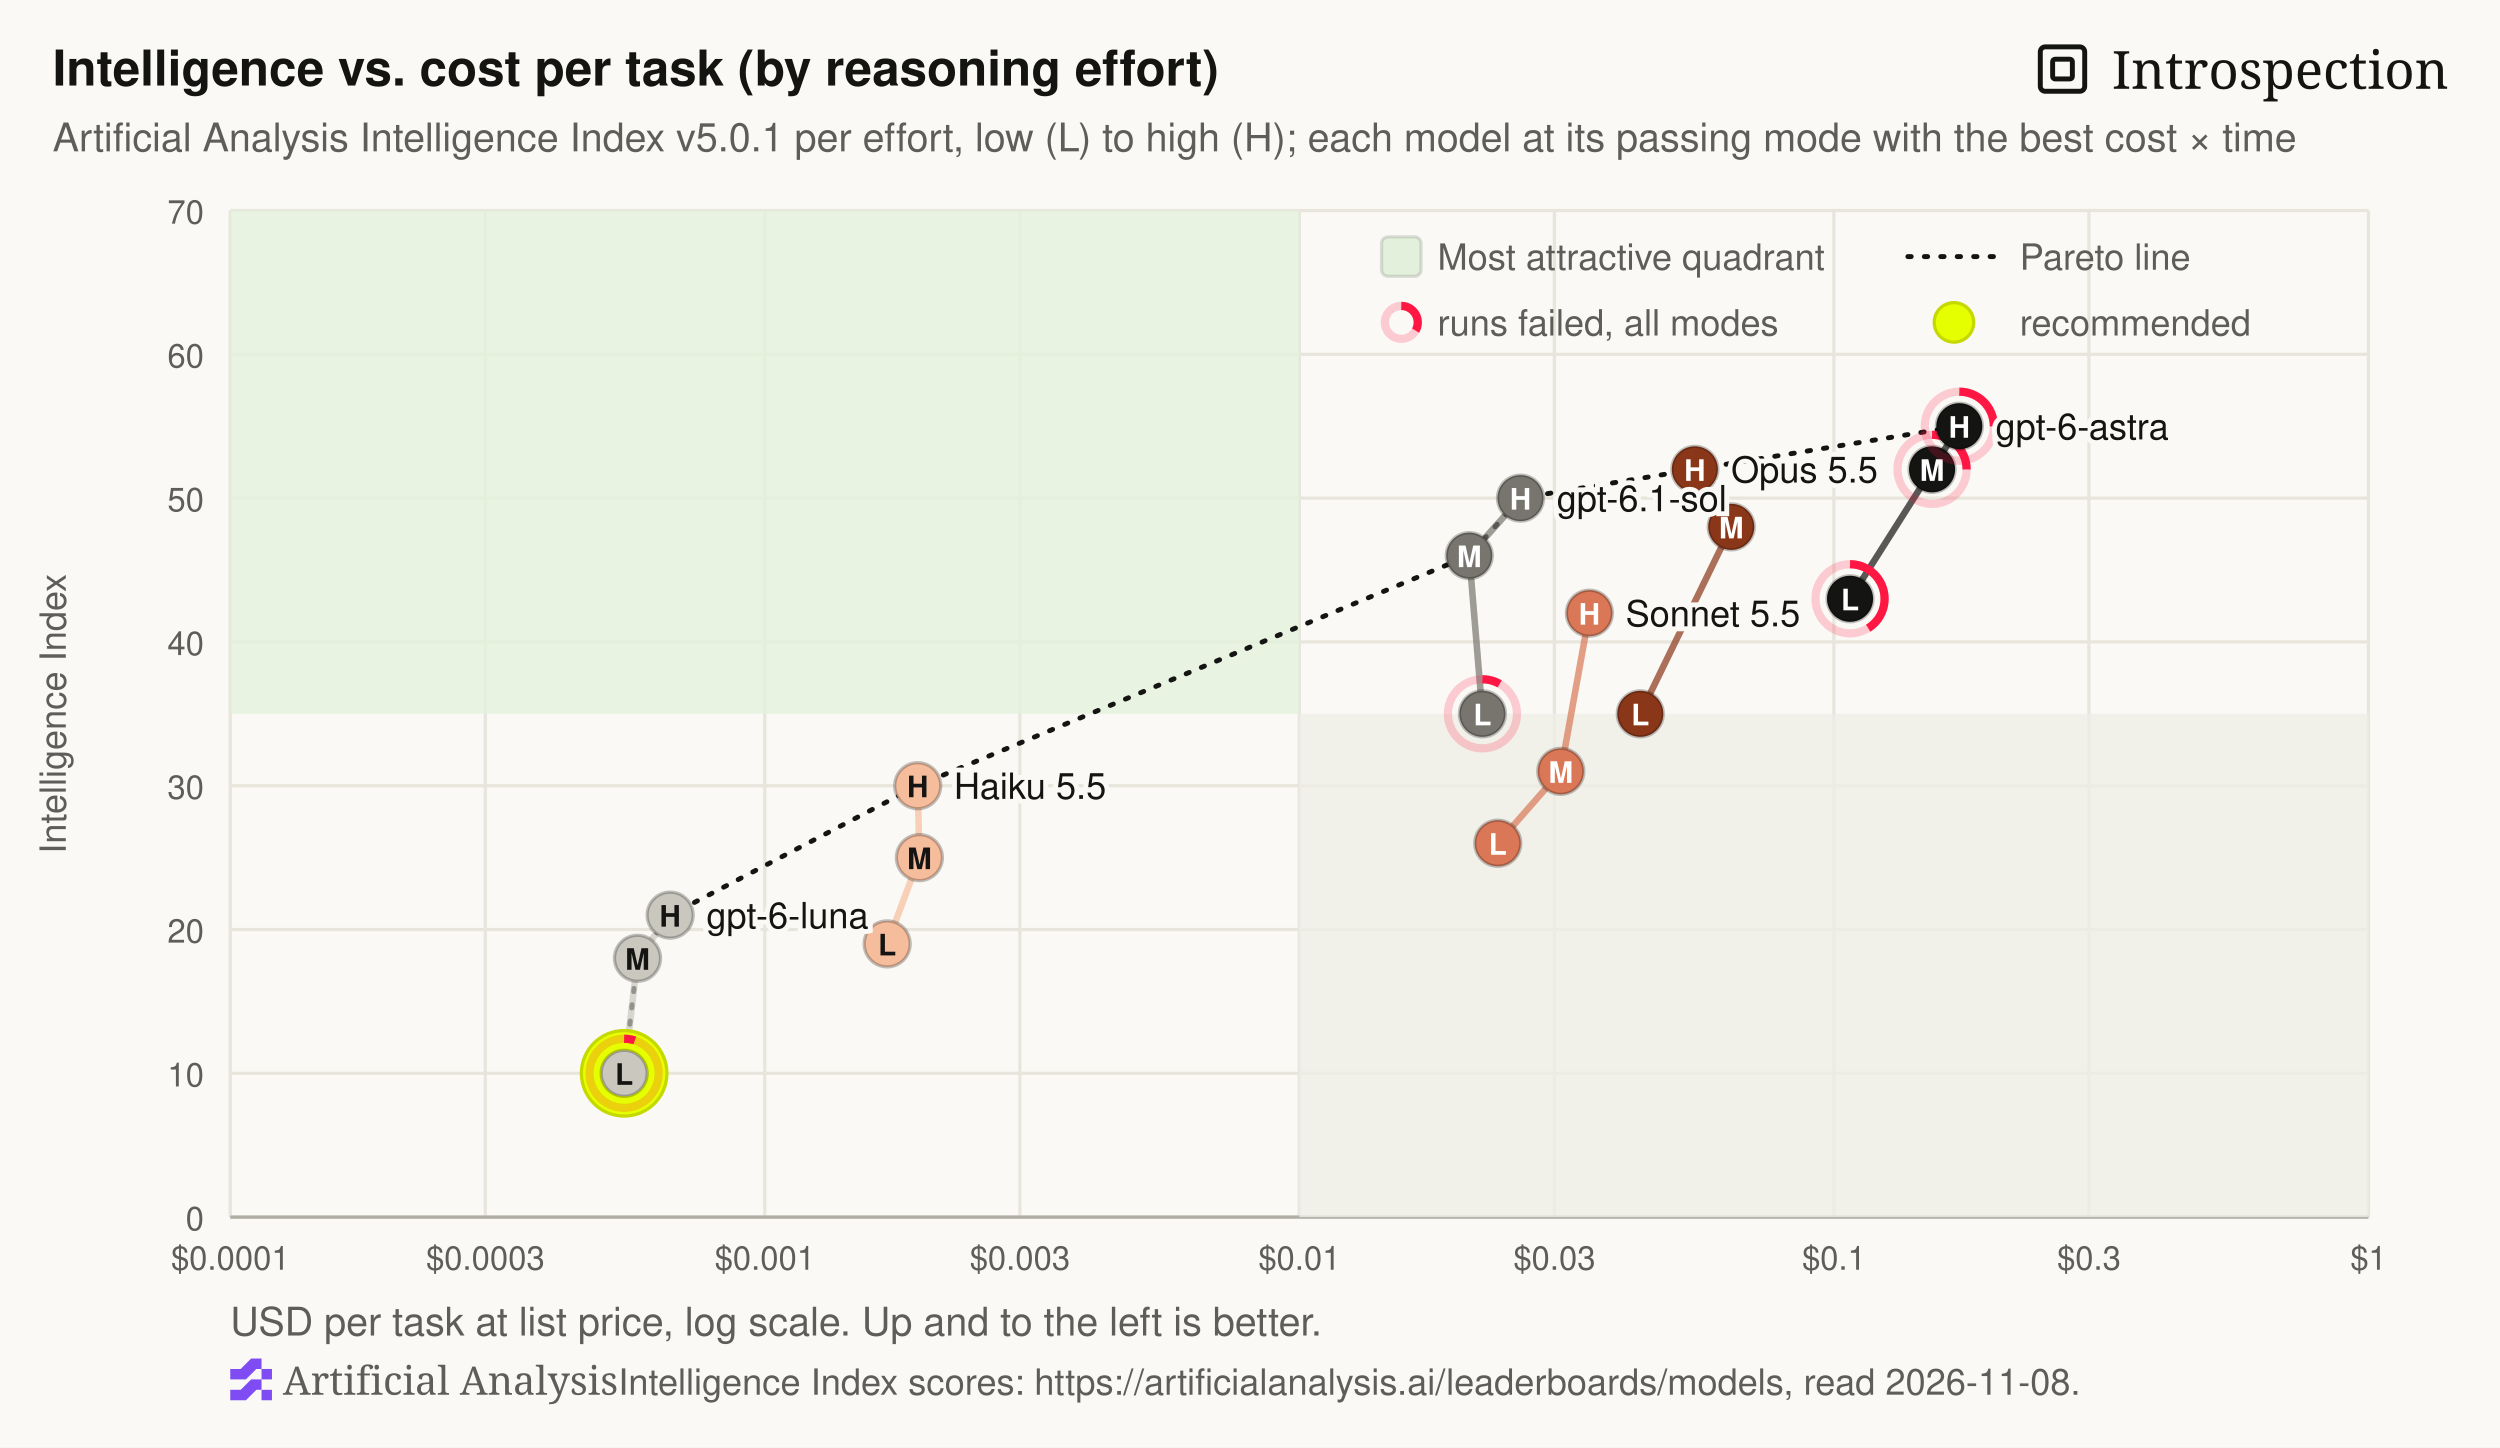
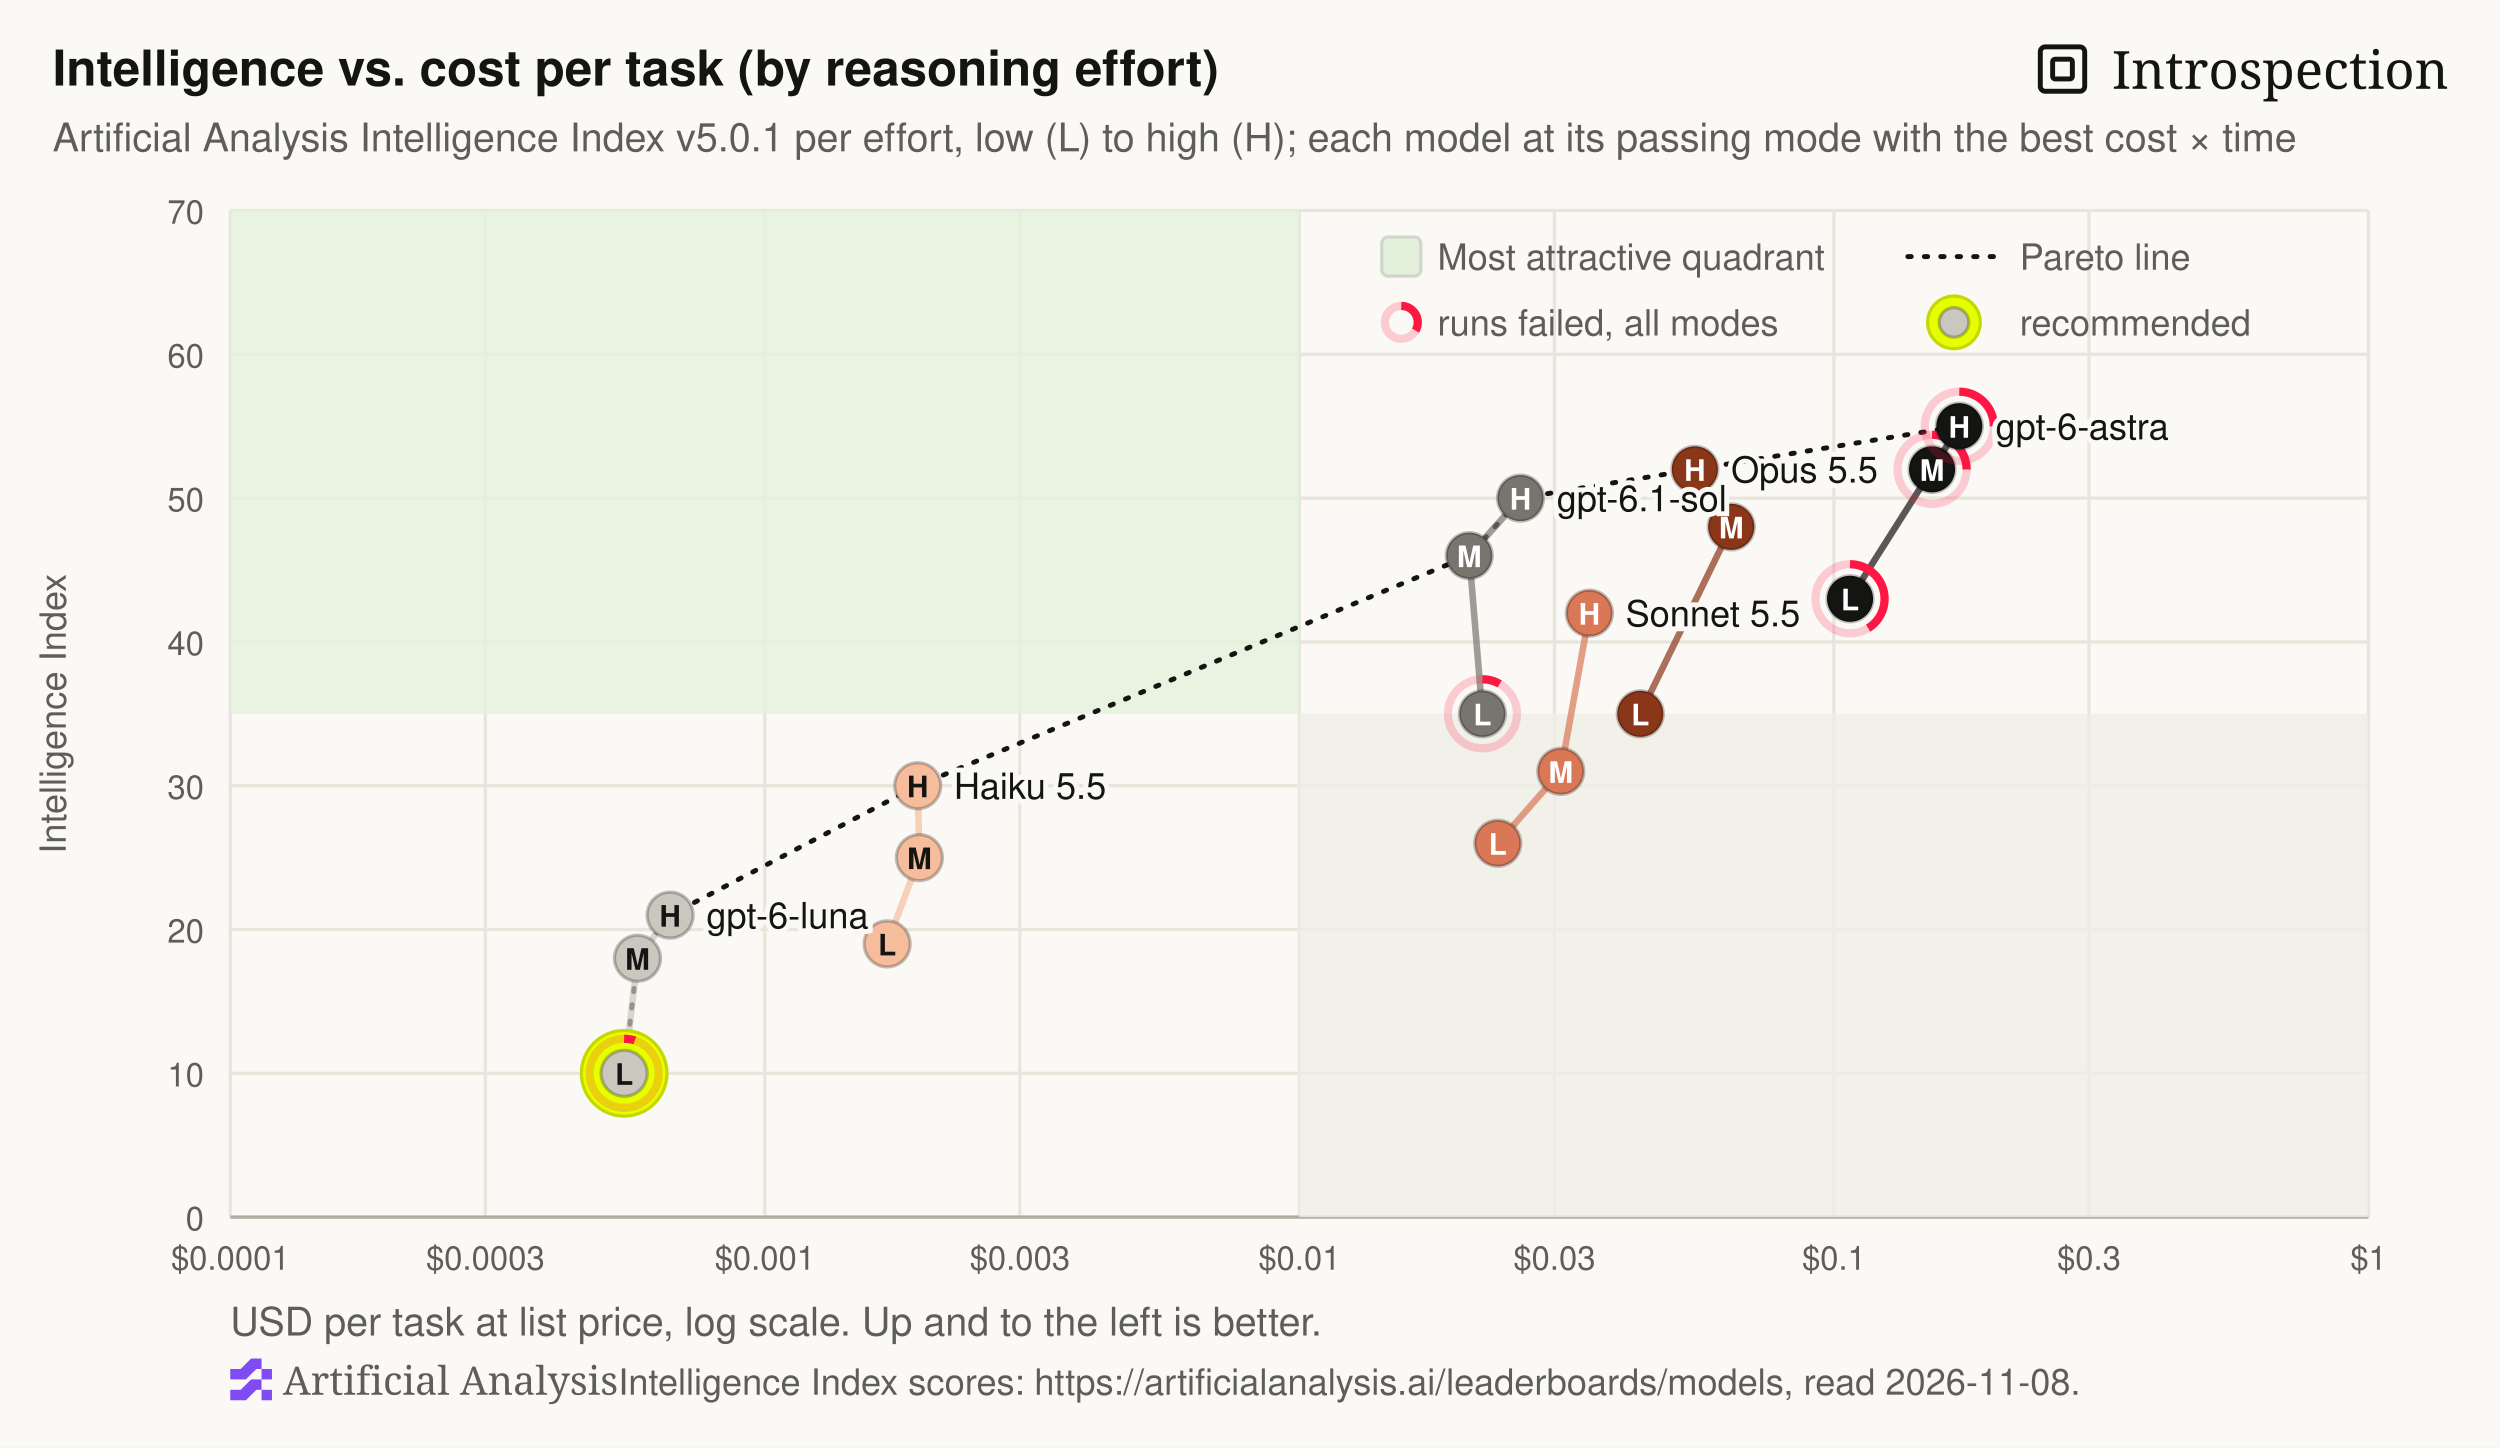
<svg xmlns="http://www.w3.org/2000/svg" width="760" height="440" viewBox="0 0 760 440" font-family="-apple-system, Segoe UI, Helvetica, Arial, sans-serif">
  <rect width="760" height="440" fill="#faf9f5" />
  <text x="16" y="26" font-size="15" font-weight="600" fill="#141413">Intelligence vs. cost per task (by reasoning effort)</text>
  <g transform="translate(618 12) scale(0.75)" fill="none" stroke="#141413" stroke-width="2" stroke-linecap="round" stroke-linejoin="round">
    <rect x="3" y="3" width="18" height="18" rx="2" />
    <rect x="8" y="8" width="8" height="8" rx="1" />
  </g>
  <text x="642" y="27" font-size="16" font-family="Georgia, serif" fill="#141413">Introspection</text>
  <text x="16" y="46" font-size="12" fill="#5e5d59">Artificial Analysis Intelligence Index v5.0.1 per effort, low (L) to high (H); each model at its passing mode with the best cost × time</text>
  <line x1="70" y1="370" x2="720" y2="370" stroke="#e8e6dc" />
  <text x="62" y="374" font-size="10" text-anchor="end" fill="#5e5d59">0</text>
  <line x1="70" y1="326.286" x2="720" y2="326.286" stroke="#e8e6dc" />
  <text x="62" y="330.286" font-size="10" text-anchor="end" fill="#5e5d59">10</text>
  <line x1="70" y1="282.571" x2="720" y2="282.571" stroke="#e8e6dc" />
  <text x="62" y="286.571" font-size="10" text-anchor="end" fill="#5e5d59">20</text>
  <line x1="70" y1="238.857" x2="720" y2="238.857" stroke="#e8e6dc" />
  <text x="62" y="242.857" font-size="10" text-anchor="end" fill="#5e5d59">30</text>
  <line x1="70" y1="195.143" x2="720" y2="195.143" stroke="#e8e6dc" />
  <text x="62" y="199.143" font-size="10" text-anchor="end" fill="#5e5d59">40</text>
  <line x1="70" y1="151.429" x2="720" y2="151.429" stroke="#e8e6dc" />
  <text x="62" y="155.429" font-size="10" text-anchor="end" fill="#5e5d59">50</text>
  <line x1="70" y1="107.714" x2="720" y2="107.714" stroke="#e8e6dc" />
  <text x="62" y="111.714" font-size="10" text-anchor="end" fill="#5e5d59">60</text>
  <line x1="70" y1="64" x2="720" y2="64" stroke="#e8e6dc" />
  <text x="62" y="68" font-size="10" text-anchor="end" fill="#5e5d59">70</text>
  <line x1="70" y1="64" x2="70" y2="370" stroke="#e8e6dc" />
  <text x="70" y="386" font-size="10" text-anchor="middle" fill="#5e5d59">$0.0001</text>
  <line x1="147.532" y1="64" x2="147.532" y2="370" stroke="#e8e6dc" />
  <text x="147.532" y="386" font-size="10" text-anchor="middle" fill="#5e5d59">$0.0003</text>
  <line x1="232.5" y1="64" x2="232.5" y2="370" stroke="#e8e6dc" />
  <text x="232.5" y="386" font-size="10" text-anchor="middle" fill="#5e5d59">$0.001</text>
  <line x1="310.032" y1="64" x2="310.032" y2="370" stroke="#e8e6dc" />
  <text x="310.032" y="386" font-size="10" text-anchor="middle" fill="#5e5d59">$0.003</text>
  <line x1="395" y1="64" x2="395" y2="370" stroke="#e8e6dc" />
  <text x="395" y="386" font-size="10" text-anchor="middle" fill="#5e5d59">$0.01</text>
  <line x1="472.532" y1="64" x2="472.532" y2="370" stroke="#e8e6dc" />
  <text x="472.532" y="386" font-size="10" text-anchor="middle" fill="#5e5d59">$0.03</text>
  <line x1="557.5" y1="64" x2="557.5" y2="370" stroke="#e8e6dc" />
  <text x="557.5" y="386" font-size="10" text-anchor="middle" fill="#5e5d59">$0.1</text>
  <line x1="635.032" y1="64" x2="635.032" y2="370" stroke="#e8e6dc" />
  <text x="635.032" y="386" font-size="10" text-anchor="middle" fill="#5e5d59">$0.3</text>
  <line x1="720" y1="64" x2="720" y2="370" stroke="#e8e6dc" />
  <text x="720" y="386" font-size="10" text-anchor="middle" fill="#5e5d59">$1</text>
  <line x1="70" y1="370" x2="720" y2="370" stroke="#b0aea5" />
  <rect x="70" y="64" width="325" height="153" fill="#e3f1dc" opacity="0.75" />
  <rect x="395" y="217" width="325" height="153" fill="#efede6" opacity="0.8" />
  <polyline points="189.742,326.286 193.801,291.314 203.726,278.2 278.987,238.857 446.656,168.914 462.229,151.429 515.238,142.686 595.637,129.571" fill="none" stroke="#141413" stroke-width="1.5" stroke-dasharray="1 4" stroke-linecap="round" />
  <rect x="420" y="72" width="12" height="12" rx="2" fill="#e3f1dc" stroke="#0000001f" />
  <text x="437" y="82" font-size="11" fill="#5e5d59">Most attractive quadrant</text>
  <line x1="580" y1="78" x2="608" y2="78" stroke="#141413" stroke-width="1.5" stroke-dasharray="1 4" stroke-linecap="round" />
  <text x="614" y="82" font-size="11" fill="#5e5d59">Pareto line</text>
  <circle cx="426" cy="98" r="5" fill="none" stroke="#ff174433" stroke-width="2.5" pointer-events="none" />
  <circle cx="426" cy="98" r="5" fill="none" stroke="#ff1744" stroke-width="2.5" stroke-dasharray="10.472 31.416" transform="rotate(-90 426 98)" pointer-events="none" />
  <text x="437" y="102" font-size="11" fill="#5e5d59">runs failed, all modes</text>
-   <circle cx="594" cy="98" r="6" fill="#e6ff00" stroke="#c5d900" />
+   <circle cx="594" cy="98" r="8" fill="#e6ff00" stroke="#c5d900" />
+   <circle cx="594" cy="98" r="4.5" fill="#c9c7be" stroke="#0000003d" />
  <text x="614" y="102" font-size="11" fill="#5e5d59">recommended</text>
  <polyline points="269.697,286.943 279.498,260.714 278.987,238.857" fill="none" stroke="#f6bd9d" stroke-width="2" opacity="0.7" />
  <polyline points="455.324,256.343 474.48,234.486 483.175,186.4" fill="none" stroke="#d97757" stroke-width="2" opacity="0.7" />
  <polyline points="498.648,217 526.301,160.171 515.238,142.686" fill="none" stroke="#8a3618" stroke-width="2" opacity="0.7" />
  <polyline points="189.742,326.286 193.801,291.314 203.726,278.2" fill="none" stroke="#c9c7be" stroke-width="2" opacity="0.7" />
  <polyline points="450.656,217 446.656,168.914 462.229,151.429" fill="none" stroke="#77756e" stroke-width="2" opacity="0.7" />
  <polyline points="562.413,182.029 587.347,142.686 595.637,129.571" fill="none" stroke="#141413" stroke-width="2" opacity="0.7" />
  <circle cx="189.742" cy="326.286" r="13" fill="#e6ff00" stroke="#c5d900" pointer-events="none" />
  <a href="https://artificialanalysis.ai/models/claude-haiku-5-5" target="_blank">
    <circle cx="269.697" cy="286.943" r="7" fill="#f6bd9d" stroke="#0000003d" />
  </a>
  <text x="269.697" y="290.443" font-size="9" font-weight="600" text-anchor="middle" pointer-events="none" fill="#141413">L</text>
  <a href="https://artificialanalysis.ai/models/claude-sonnet-5-5" target="_blank">
    <circle cx="455.324" cy="256.343" r="7" fill="#d97757" stroke="#0000003d" />
  </a>
  <text x="455.324" y="259.843" font-size="9" font-weight="600" text-anchor="middle" pointer-events="none" fill="#ffffff">L</text>
  <a href="https://artificialanalysis.ai/models/claude-opus-5-5" target="_blank">
    <circle cx="498.648" cy="217" r="7" fill="#8a3618" stroke="#0000003d" />
  </a>
  <text x="498.648" y="220.5" font-size="9" font-weight="600" text-anchor="middle" pointer-events="none" fill="#ffffff">L</text>
  <a href="https://artificialanalysis.ai/models/gpt-6-luna" target="_blank">
    <circle cx="189.742" cy="326.286" r="7" fill="#c9c7be" stroke="#0000003d" />
  </a>
  <circle cx="189.742" cy="326.286" r="10.5" fill="none" stroke="#ff174433" stroke-width="2.5" pointer-events="none" />
  <circle cx="189.742" cy="326.286" r="10.5" fill="none" stroke="#ff1744" stroke-width="2.5" stroke-dasharray="3.299 65.973" transform="rotate(-90 189.7421 326.2857)" pointer-events="none" />
  <text x="189.742" y="329.786" font-size="9" font-weight="600" text-anchor="middle" pointer-events="none" fill="#141413">L</text>
  <a href="https://artificialanalysis.ai/models/gpt-6-1-sol" target="_blank">
    <circle cx="450.656" cy="217" r="7" fill="#77756e" stroke="#0000003d" />
  </a>
  <circle cx="450.656" cy="217" r="10.5" fill="none" stroke="#ff174433" stroke-width="2.5" pointer-events="none" />
  <circle cx="450.656" cy="217" r="10.5" fill="none" stroke="#ff1744" stroke-width="2.5" stroke-dasharray="5.498 65.973" transform="rotate(-90 450.6556 217)" pointer-events="none" />
  <text x="450.656" y="220.5" font-size="9" font-weight="600" text-anchor="middle" pointer-events="none" fill="#ffffff">L</text>
  <a href="https://artificialanalysis.ai/models/gpt-6-astra" target="_blank">
    <circle cx="562.413" cy="182.029" r="7" fill="#141413" stroke="#0000003d" />
  </a>
  <circle cx="562.413" cy="182.029" r="10.5" fill="none" stroke="#ff174433" stroke-width="2.5" pointer-events="none" />
  <circle cx="562.413" cy="182.029" r="10.5" fill="none" stroke="#ff1744" stroke-width="2.5" stroke-dasharray="27.166 65.973" transform="rotate(-90 562.4132 182.0286)" pointer-events="none" />
  <text x="562.413" y="185.529" font-size="9" font-weight="600" text-anchor="middle" pointer-events="none" fill="#ffffff">L</text>
  <a href="https://artificialanalysis.ai/models/claude-haiku-5-5" target="_blank">
    <circle cx="279.498" cy="260.714" r="7" fill="#f6bd9d" stroke="#0000003d" />
  </a>
  <text x="279.498" y="264.214" font-size="9" font-weight="600" text-anchor="middle" pointer-events="none" fill="#141413">M</text>
  <a href="https://artificialanalysis.ai/models/claude-sonnet-5-5" target="_blank">
    <circle cx="474.48" cy="234.486" r="7" fill="#d97757" stroke="#0000003d" />
  </a>
  <text x="474.48" y="237.986" font-size="9" font-weight="600" text-anchor="middle" pointer-events="none" fill="#ffffff">M</text>
  <a href="https://artificialanalysis.ai/models/claude-opus-5-5" target="_blank">
    <circle cx="526.301" cy="160.171" r="7" fill="#8a3618" stroke="#0000003d" />
  </a>
  <text x="526.301" y="163.671" font-size="9" font-weight="600" text-anchor="middle" pointer-events="none" fill="#ffffff">M</text>
  <a href="https://artificialanalysis.ai/models/gpt-6-luna" target="_blank">
    <circle cx="193.801" cy="291.314" r="7" fill="#c9c7be" stroke="#0000003d" />
  </a>
  <text x="193.801" y="294.814" font-size="9" font-weight="600" text-anchor="middle" pointer-events="none" fill="#141413">M</text>
  <a href="https://artificialanalysis.ai/models/gpt-6-1-sol" target="_blank">
    <circle cx="446.656" cy="168.914" r="7" fill="#77756e" stroke="#0000003d" />
  </a>
  <text x="446.656" y="172.414" font-size="9" font-weight="600" text-anchor="middle" pointer-events="none" fill="#ffffff">M</text>
  <a href="https://artificialanalysis.ai/models/gpt-6-astra" target="_blank">
    <circle cx="587.347" cy="142.686" r="7" fill="#141413" stroke="#0000003d" />
  </a>
  <circle cx="587.347" cy="142.686" r="10.5" fill="none" stroke="#ff174433" stroke-width="2.5" pointer-events="none" />
  <circle cx="587.347" cy="142.686" r="10.5" fill="none" stroke="#ff1744" stroke-width="2.5" stroke-dasharray="16.493 65.973" transform="rotate(-90 587.347 142.6857)" pointer-events="none" />
  <text x="587.347" y="146.186" font-size="9" font-weight="600" text-anchor="middle" pointer-events="none" fill="#ffffff">M</text>
  <a href="https://artificialanalysis.ai/models/claude-haiku-5-5" target="_blank">
    <circle cx="278.987" cy="238.857" r="7" fill="#f6bd9d" stroke="#0000003d" />
  </a>
  <text x="278.987" y="242.357" font-size="9" font-weight="600" text-anchor="middle" pointer-events="none" fill="#141413">H</text>
  <a href="https://artificialanalysis.ai/models/claude-sonnet-5-5" target="_blank">
    <circle cx="483.175" cy="186.4" r="7" fill="#d97757" stroke="#0000003d" />
  </a>
  <text x="483.175" y="189.9" font-size="9" font-weight="600" text-anchor="middle" pointer-events="none" fill="#ffffff">H</text>
  <a href="https://artificialanalysis.ai/models/claude-opus-5-5" target="_blank">
    <circle cx="515.238" cy="142.686" r="7" fill="#8a3618" stroke="#0000003d" />
  </a>
  <text x="515.238" y="146.186" font-size="9" font-weight="600" text-anchor="middle" pointer-events="none" fill="#ffffff">H</text>
  <a href="https://artificialanalysis.ai/models/gpt-6-luna" target="_blank">
    <circle cx="203.726" cy="278.2" r="7" fill="#c9c7be" stroke="#0000003d" />
  </a>
  <text x="203.726" y="281.7" font-size="9" font-weight="600" text-anchor="middle" pointer-events="none" fill="#141413">H</text>
  <a href="https://artificialanalysis.ai/models/gpt-6-1-sol" target="_blank">
    <circle cx="462.229" cy="151.429" r="7" fill="#77756e" stroke="#0000003d" />
  </a>
  <text x="462.229" y="154.929" font-size="9" font-weight="600" text-anchor="middle" pointer-events="none" fill="#ffffff">H</text>
  <a href="https://artificialanalysis.ai/models/gpt-6-astra" target="_blank">
    <circle cx="595.637" cy="129.571" r="7" fill="#141413" stroke="#0000003d" />
  </a>
  <circle cx="595.637" cy="129.571" r="10.5" fill="none" stroke="#ff174433" stroke-width="2.5" pointer-events="none" />
  <circle cx="595.637" cy="129.571" r="10.5" fill="none" stroke="#ff1744" stroke-width="2.5" stroke-dasharray="16.493 65.973" transform="rotate(-90 595.637 129.5714)" pointer-events="none" />
  <text x="595.637" y="133.071" font-size="9" font-weight="600" text-anchor="middle" pointer-events="none" fill="#ffffff">H</text>
  <text x="280.697" y="290.943" text-anchor="start" font-size="11" stroke="#faf9f5" stroke-width="3" paint-order="stroke" fill="#141413" />
  <text x="466.324" y="260.343" text-anchor="start" font-size="11" stroke="#faf9f5" stroke-width="3" paint-order="stroke" fill="#141413" />
  <text x="509.648" y="221" text-anchor="start" font-size="11" stroke="#faf9f5" stroke-width="3" paint-order="stroke" fill="#141413" />
  <text x="200.742" y="330.286" text-anchor="start" font-size="11" stroke="#faf9f5" stroke-width="3" paint-order="stroke" fill="#141413" />
  <text x="461.656" y="221" text-anchor="start" font-size="11" stroke="#faf9f5" stroke-width="3" paint-order="stroke" fill="#141413" />
  <text x="573.413" y="186.029" text-anchor="start" font-size="11" stroke="#faf9f5" stroke-width="3" paint-order="stroke" fill="#141413" />
  <text x="290.498" y="264.714" text-anchor="start" font-size="11" stroke="#faf9f5" stroke-width="3" paint-order="stroke" fill="#141413" />
  <text x="485.48" y="238.486" text-anchor="start" font-size="11" stroke="#faf9f5" stroke-width="3" paint-order="stroke" fill="#141413" />
  <text x="537.301" y="164.171" text-anchor="start" font-size="11" stroke="#faf9f5" stroke-width="3" paint-order="stroke" fill="#141413" />
  <text x="204.801" y="295.314" text-anchor="start" font-size="11" stroke="#faf9f5" stroke-width="3" paint-order="stroke" fill="#141413" />
  <text x="457.656" y="172.914" text-anchor="start" font-size="11" stroke="#faf9f5" stroke-width="3" paint-order="stroke" fill="#141413" />
  <text x="598.347" y="146.686" text-anchor="start" font-size="11" stroke="#faf9f5" stroke-width="3" paint-order="stroke" fill="#141413" />
  <text x="289.987" y="242.857" text-anchor="start" font-size="11" stroke="#faf9f5" stroke-width="3" paint-order="stroke" fill="#141413">Haiku 5.5</text>
  <text x="494.175" y="190.4" text-anchor="start" font-size="11" stroke="#faf9f5" stroke-width="3" paint-order="stroke" fill="#141413">Sonnet 5.5</text>
  <text x="526.238" y="146.686" text-anchor="start" font-size="11" stroke="#faf9f5" stroke-width="3" paint-order="stroke" fill="#141413">Opus 5.5</text>
  <text x="214.726" y="282.2" text-anchor="start" font-size="11" stroke="#faf9f5" stroke-width="3" paint-order="stroke" fill="#141413">gpt-6-luna</text>
  <text x="473.229" y="155.429" text-anchor="start" font-size="11" stroke="#faf9f5" stroke-width="3" paint-order="stroke" fill="#141413">gpt-6.1-sol</text>
  <text x="606.637" y="133.571" text-anchor="start" font-size="11" stroke="#faf9f5" stroke-width="3" paint-order="stroke" fill="#141413">gpt-6-astra</text>
  <text x="70" y="406" font-size="12" fill="#5e5d59">USD per task at list price, log scale. Up and to the left is better.</text>
  <g transform="translate(70 413) scale(0.24)">
    <path d="M46.219 52.82H52.819V39.61H46.219H39.609V52.82H46.219Z" fill="#7F4BF3" />
    <path d="M26.41 0L13.2 13.2H0V26.41H19.81L33.01 13.2H39.61V0H26.41Z" fill="#7F4BF3" />
    <path d="M26.41 26.41L13.2 39.61H0V52.82H19.81L33.01 39.61H39.61V26.41H26.41Z" fill="#7F4BF3" />
    <path d="M52.819 26.41V13.2H46.219H39.609V26.41H46.219H52.819Z" fill="#7F4BF3" />
  </g>
  <text x="86" y="424" font-size="12" font-family="Georgia, serif" fill="#5e5d59">Artificial Analysis</text>
  <text x="187.95" y="424" font-size="11" fill="#5e5d59">Intelligence Index scores: https://artificialanalysis.ai/leaderboards/models, read 2026-11-08.</text>
  <text transform="translate(20 217) rotate(-90)" font-size="11" text-anchor="middle" fill="#5e5d59">Intelligence Index</text>
</svg>
